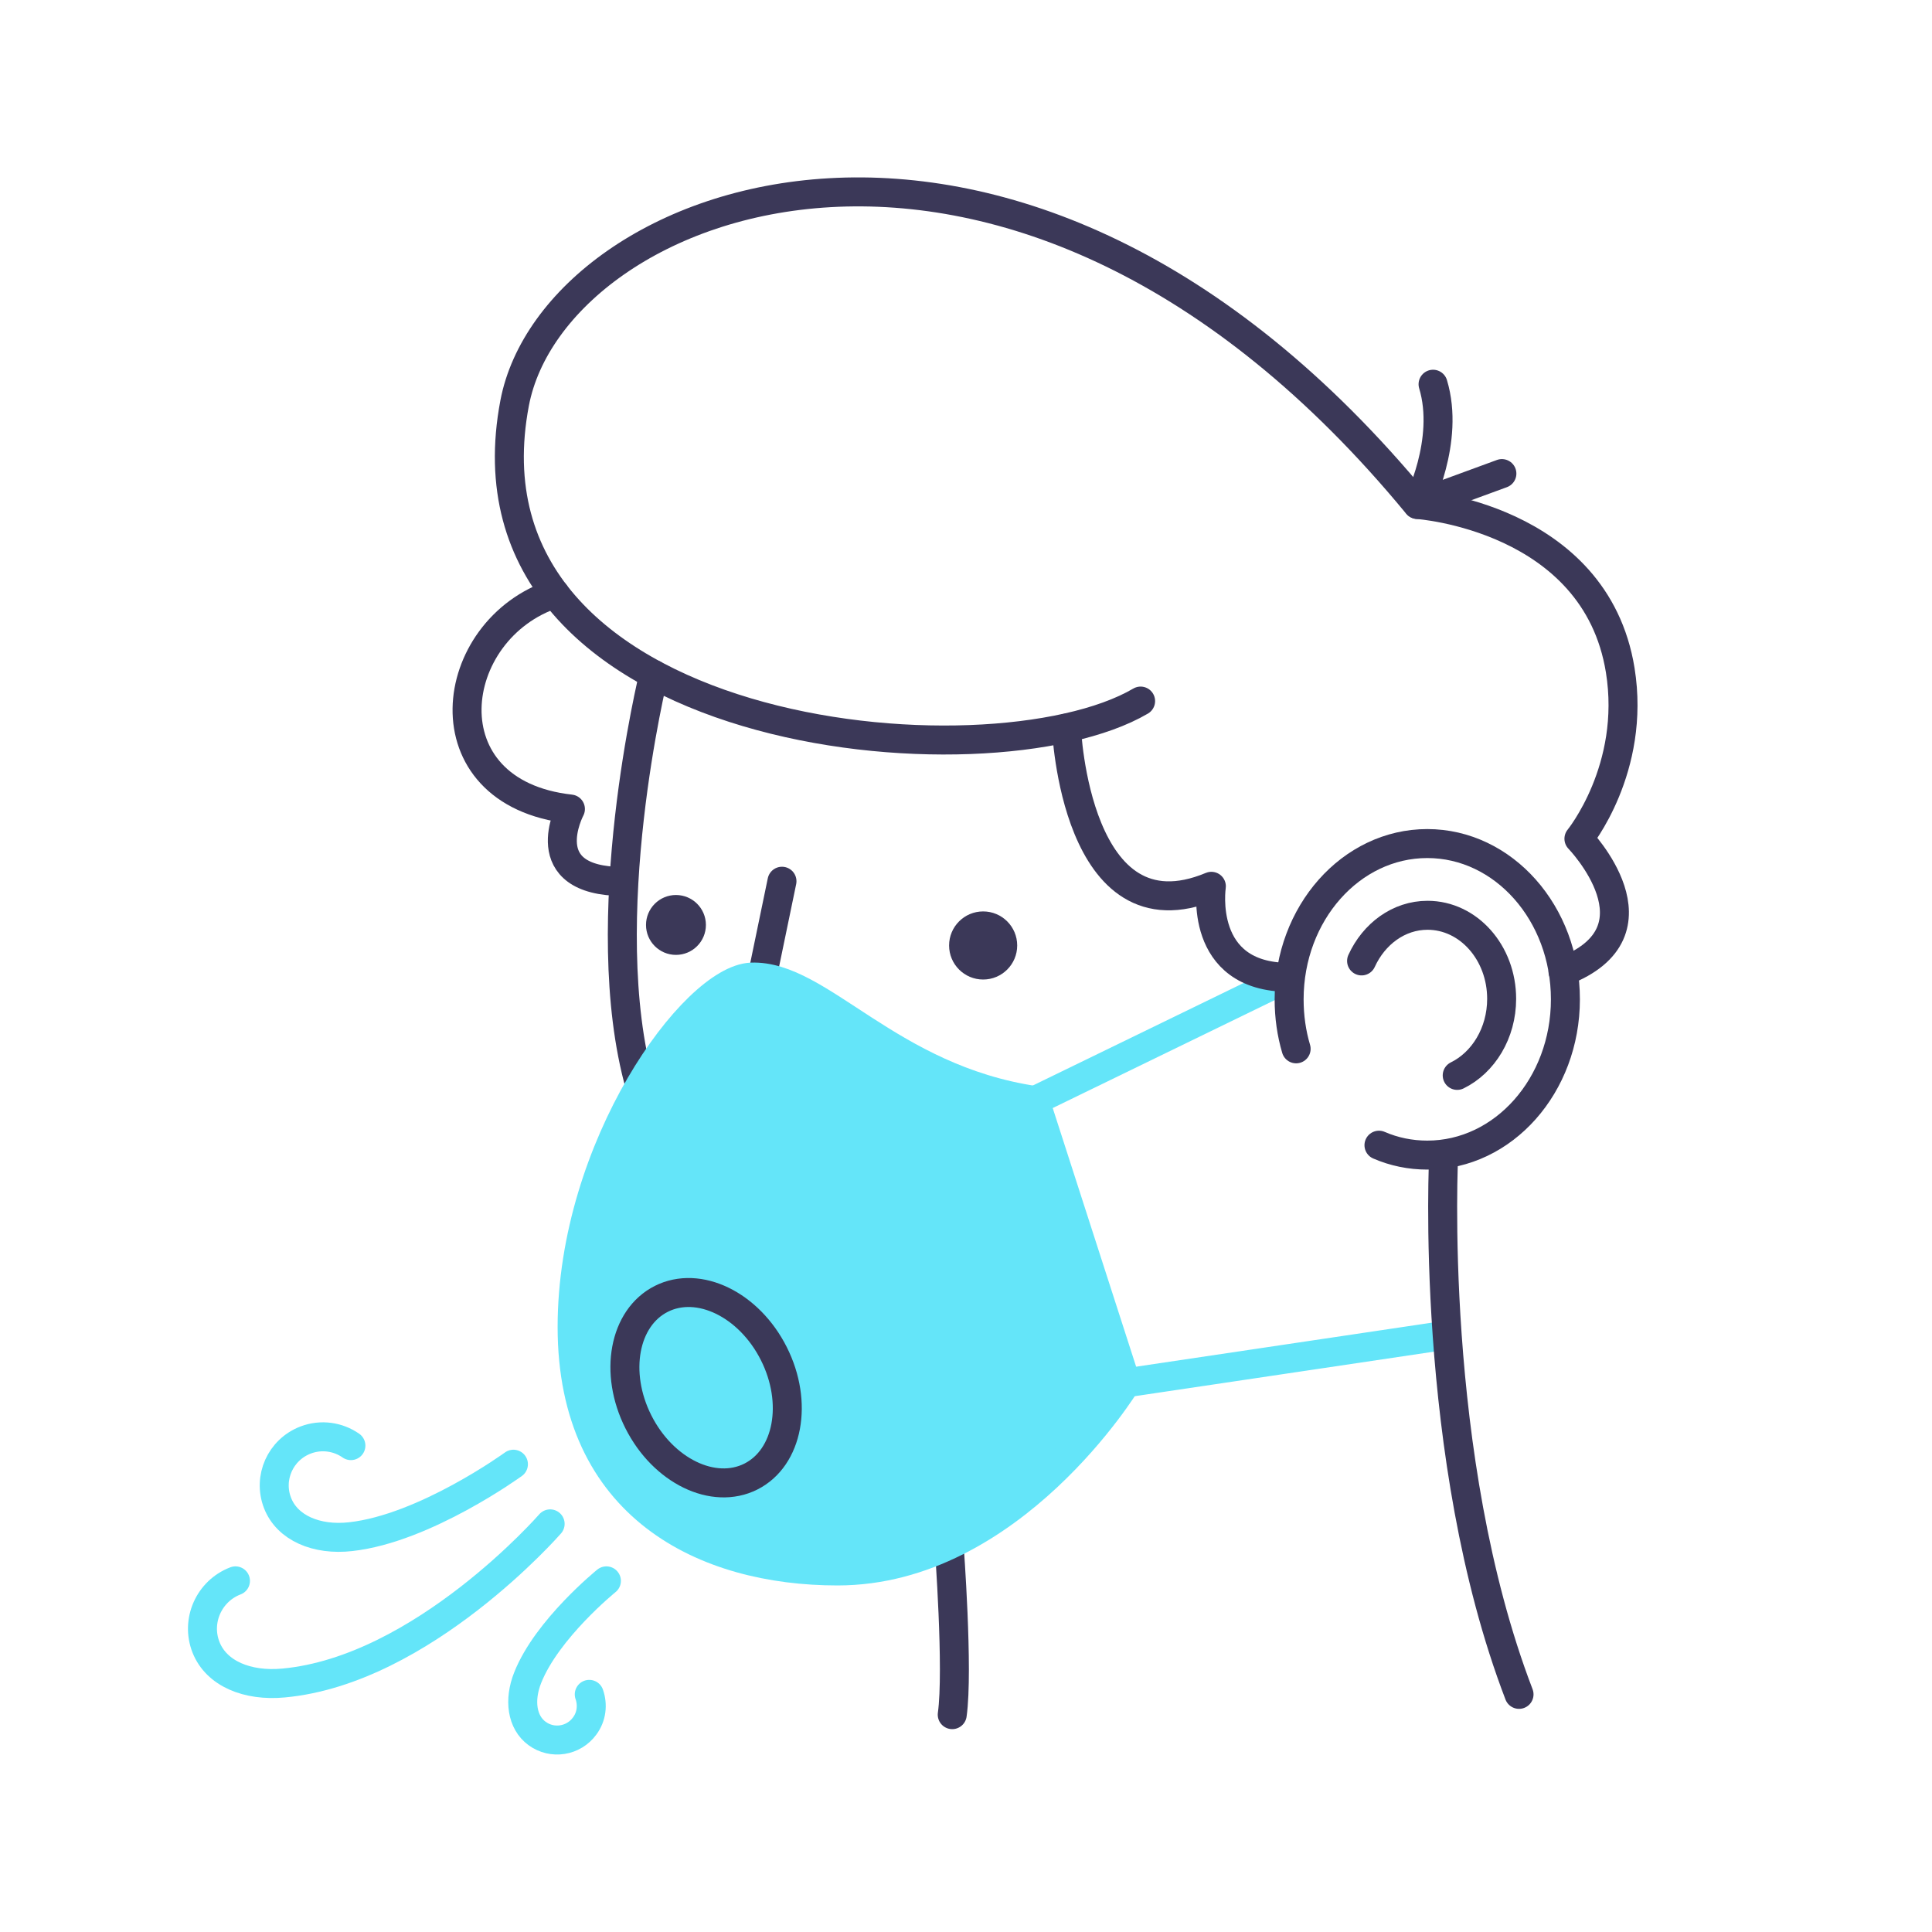
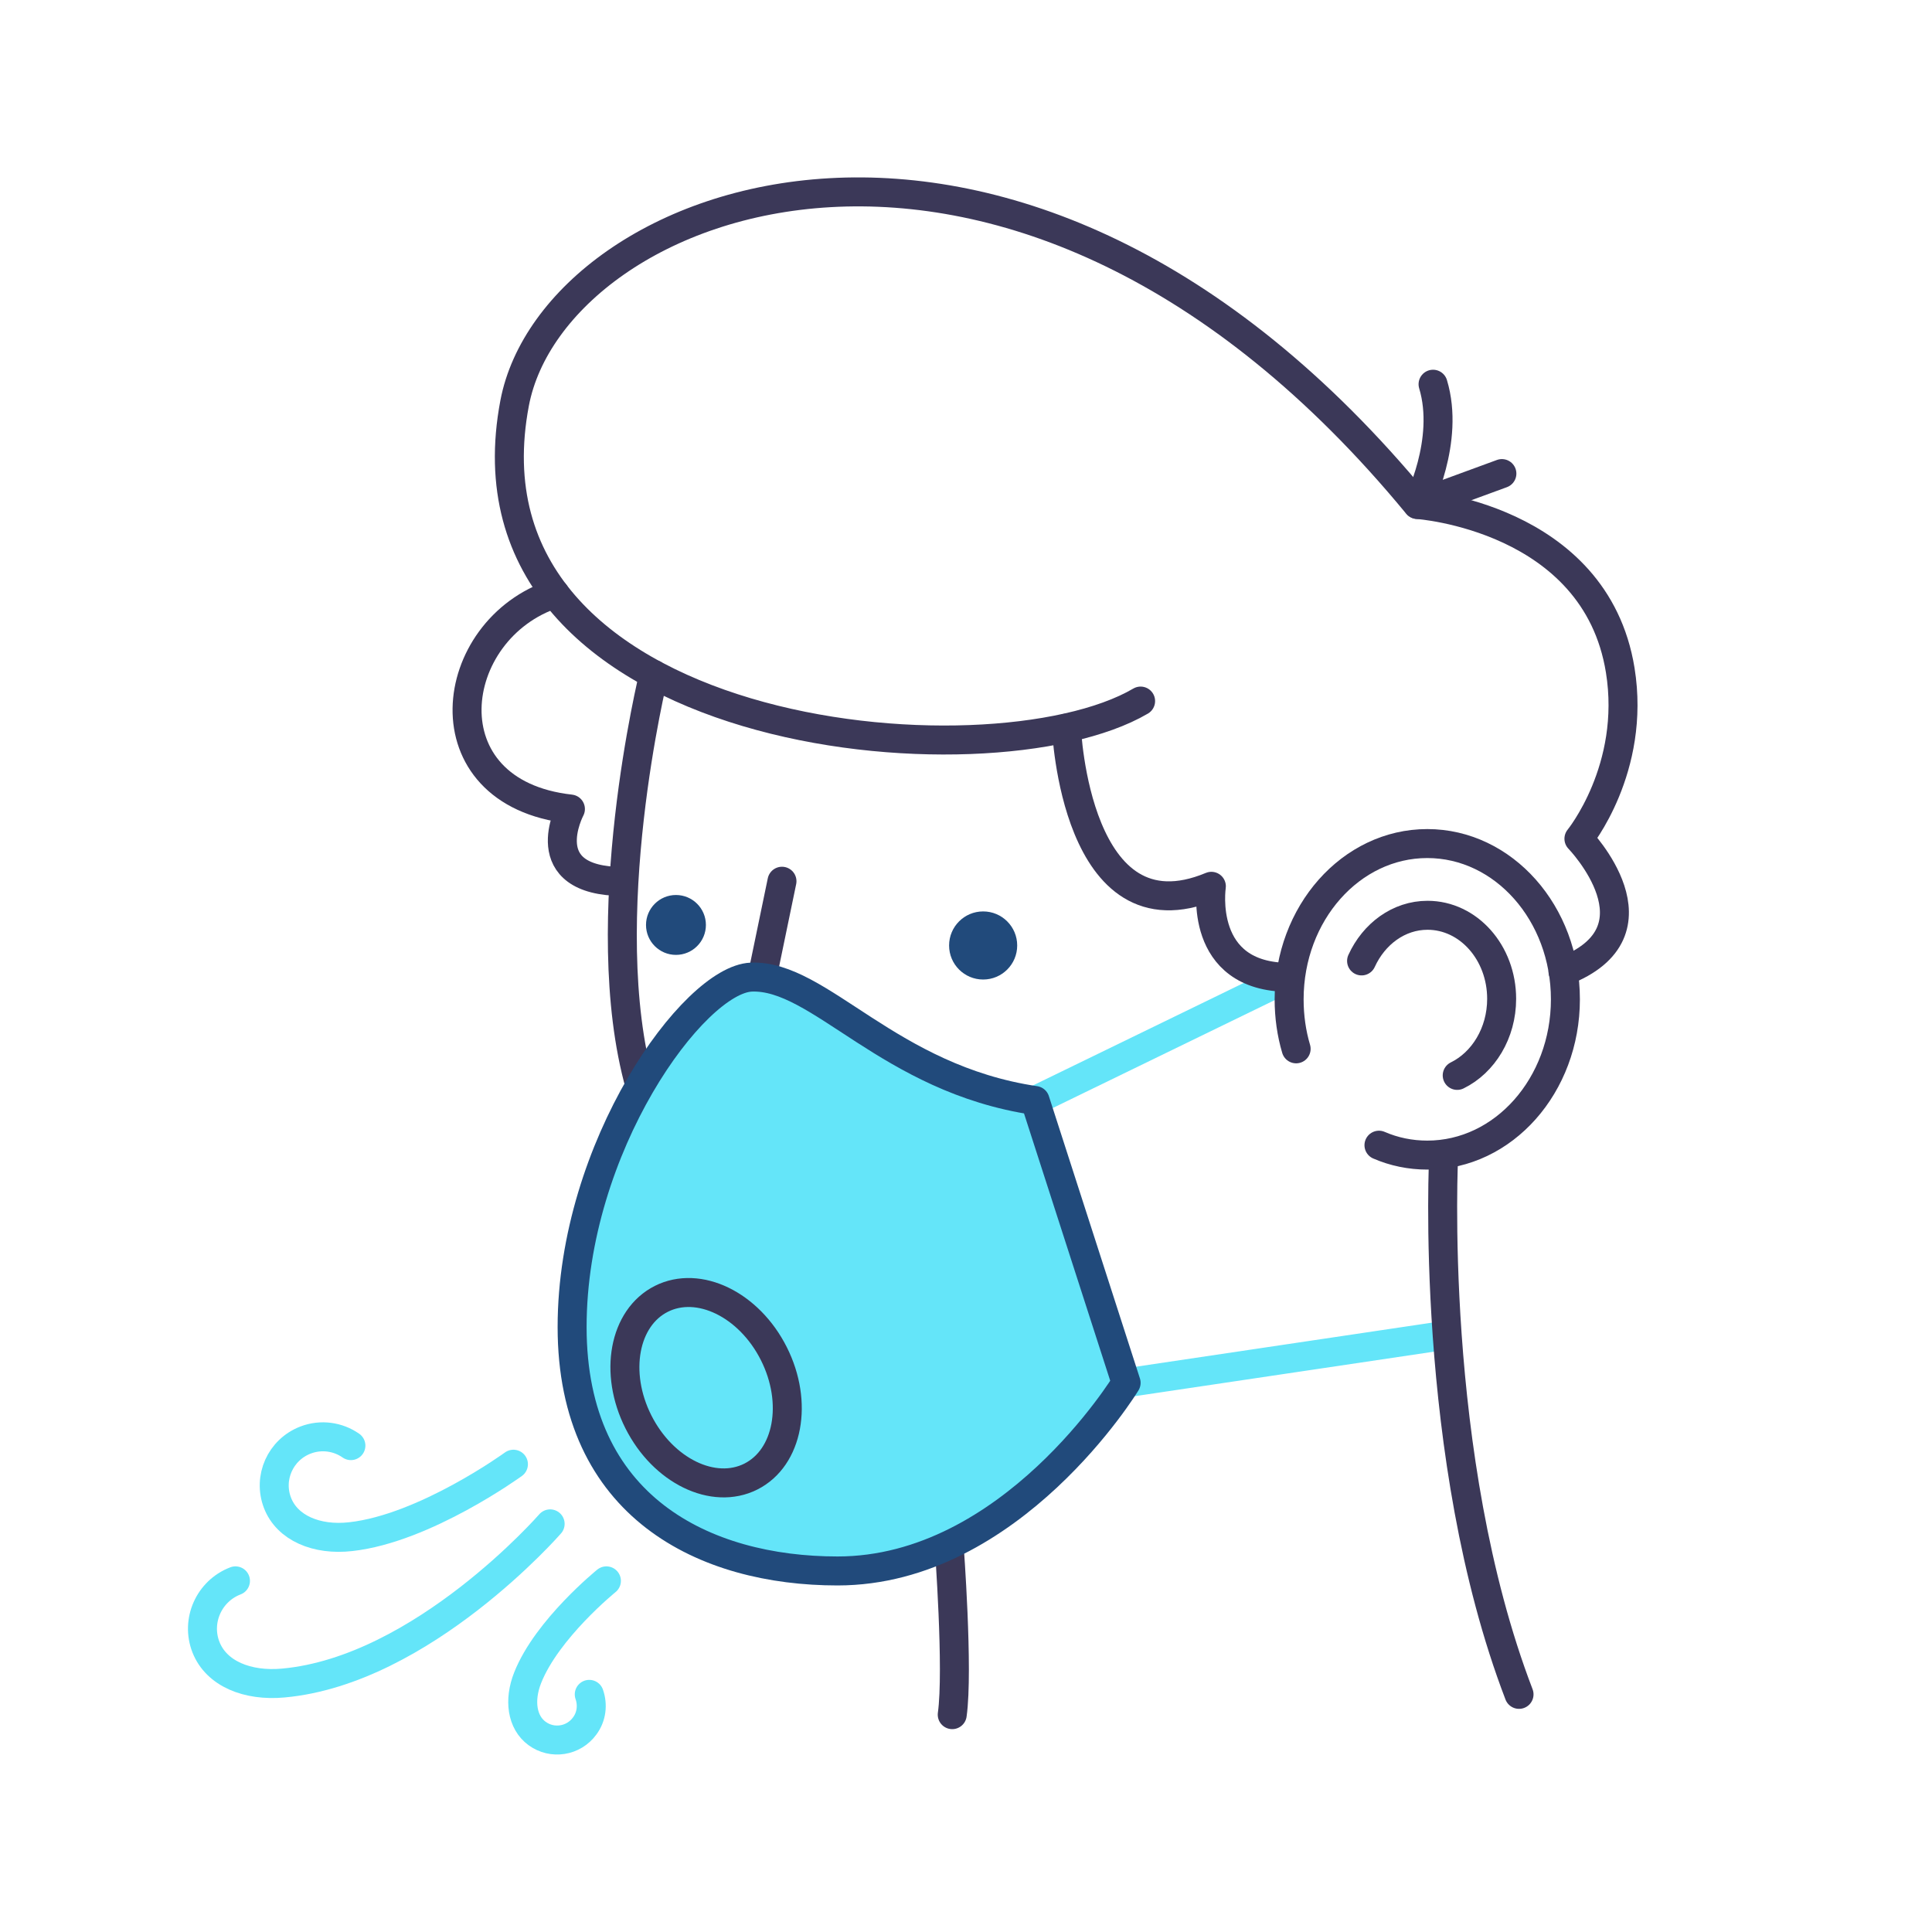
<svg xmlns="http://www.w3.org/2000/svg" version="1.1" x="0px" y="0px" viewBox="0 0 800 800" style="enable-background:new 0 0 800 800;" xml:space="preserve">
  <style type="text/css">
	.st0{fill:none;stroke:#3B3858;stroke-width:12;stroke-linecap:round;stroke-linejoin:round;stroke-miterlimit:10;}
	.st1{fill:none;stroke:#64E5F9;stroke-width:12;stroke-linecap:round;stroke-linejoin:round;stroke-miterlimit:10;}
- 	.st2{fill:#64E5F9;stroke:#64E5F9;stroke-width:12;stroke-linecap:round;stroke-linejoin:round;stroke-miterlimit:10;}
- 	.st3{fill:#3B3858;}
+ 	.st2{fill:#64E5F9;stroke:#214a7b;stroke-width:12;stroke-linecap:round;stroke-linejoin:round;stroke-miterlimit:10;}
+ 	.st3{fill:#214a7b;}
</style>
  <g id="head">
    <path class="st0" d="M472.3,290.3c-62.7,36.8-285.8,16.6-259.2-123.4c16.4-86.1,207.2-160.2,373.8,42c0,0,73.7,5,84,68.6   c6.6,40.8-17.1,69.8-17.1,69.8s37.1,38.3-6.6,55" />
    <path class="st0" d="M593.4,159.1c7.1,23.5-6.4,49.8-6.4,49.8l34.9-12.8" />
    <line class="st1" x1="428.6" y1="455.7" x2="533.7" y2="404.6" />
    <line class="st1" x1="466.3" y1="572.6" x2="597.3" y2="553.1" />
    <path class="st0" d="M393,639.8c0,0,3.9,51.7,1.3,70.2" />
    <path class="st0" d="M270.7,279.3c0,0-25,101.7-5.7,170.3" />
    <line class="st0" x1="323.8" y1="364.9" x2="316.3" y2="401.1" />
    <path class="st0" d="M229.8,245.8c-45.3,14.7-53.9,82.5,6.4,89.2c0,0-16,30,21.9,30" />
    <path class="st0" d="M563.8,397.9c5.1-11.2,15.4-18.9,27.3-18.9c17,0,30.7,15.5,30.7,34.6c0,14.2-7.6,26.4-18.4,31.7" />
    <path class="st2" d="M311.1,404.6c-23.8,1-74.2,70.2-74.2,144.9s55,101,109.9,101c72.1,0,119.5-77.9,119.5-77.9l-37.7-116.9   C367.9,446.7,339.4,403.5,311.1,404.6z" />
    <ellipse transform="matrix(0.8929 -0.4502 0.4502 0.8929 -227.3882 193.199)" class="st0" cx="292.4" cy="574.6" rx="31.4" ry="41.2" />
    <path class="st0" d="M441.6,301.5c0,0,3.7,89,60,65.5c0,0-5.7,37.7,32.2,37.7" />
    <path class="st0" d="M536.7,434.3c-1.9-6.4-2.9-13.3-2.9-20.5c0-35.6,25.6-64.5,57.2-64.5c31.6,0,57.2,28.9,57.2,64.5   s-25.6,64.5-57.2,64.5c-7,0-13.8-1.4-20-4.1" />
    <path class="st0" d="M597.8,478.3c0,0-6.5,125,31.2,223.3" />
  </g>
  <g id="eye-left">
    <circle class="st3" cx="279.9" cy="383" r="12.4" />
  </g>
  <g id="eye-right">
    <circle class="st3" cx="407.1" cy="391.5" r="14.1" />
  </g>
  <g id="breath-01">
    <path class="st1" d="M145.3,598.6c-5.3-3.7-12.3-4.8-18.8-2.3c-10.4,4-15.6,15.6-11.6,26s16.2,15.6,30.3,14   c30.8-3.4,67.4-30,67.4-30" />
  </g>
  <g id="breath-02">
    <path class="st1" d="M97.5,654.6c-11,4.2-16.5,16.6-12.2,27.5s17.1,16.2,32.1,14.8c57.6-5.3,110.4-65.9,110.4-65.9" />
  </g>
  <g id="breath-03">
    <path class="st1" d="M244,701.6c1.5,4.3,1,9.2-1.9,13.1c-4.6,6.3-13.4,7.7-19.7,3.1c-6.3-4.6-7.6-13.8-3.9-23.1   c8-20.2,32.6-40.1,32.6-40.1" />
  </g>
</svg>
